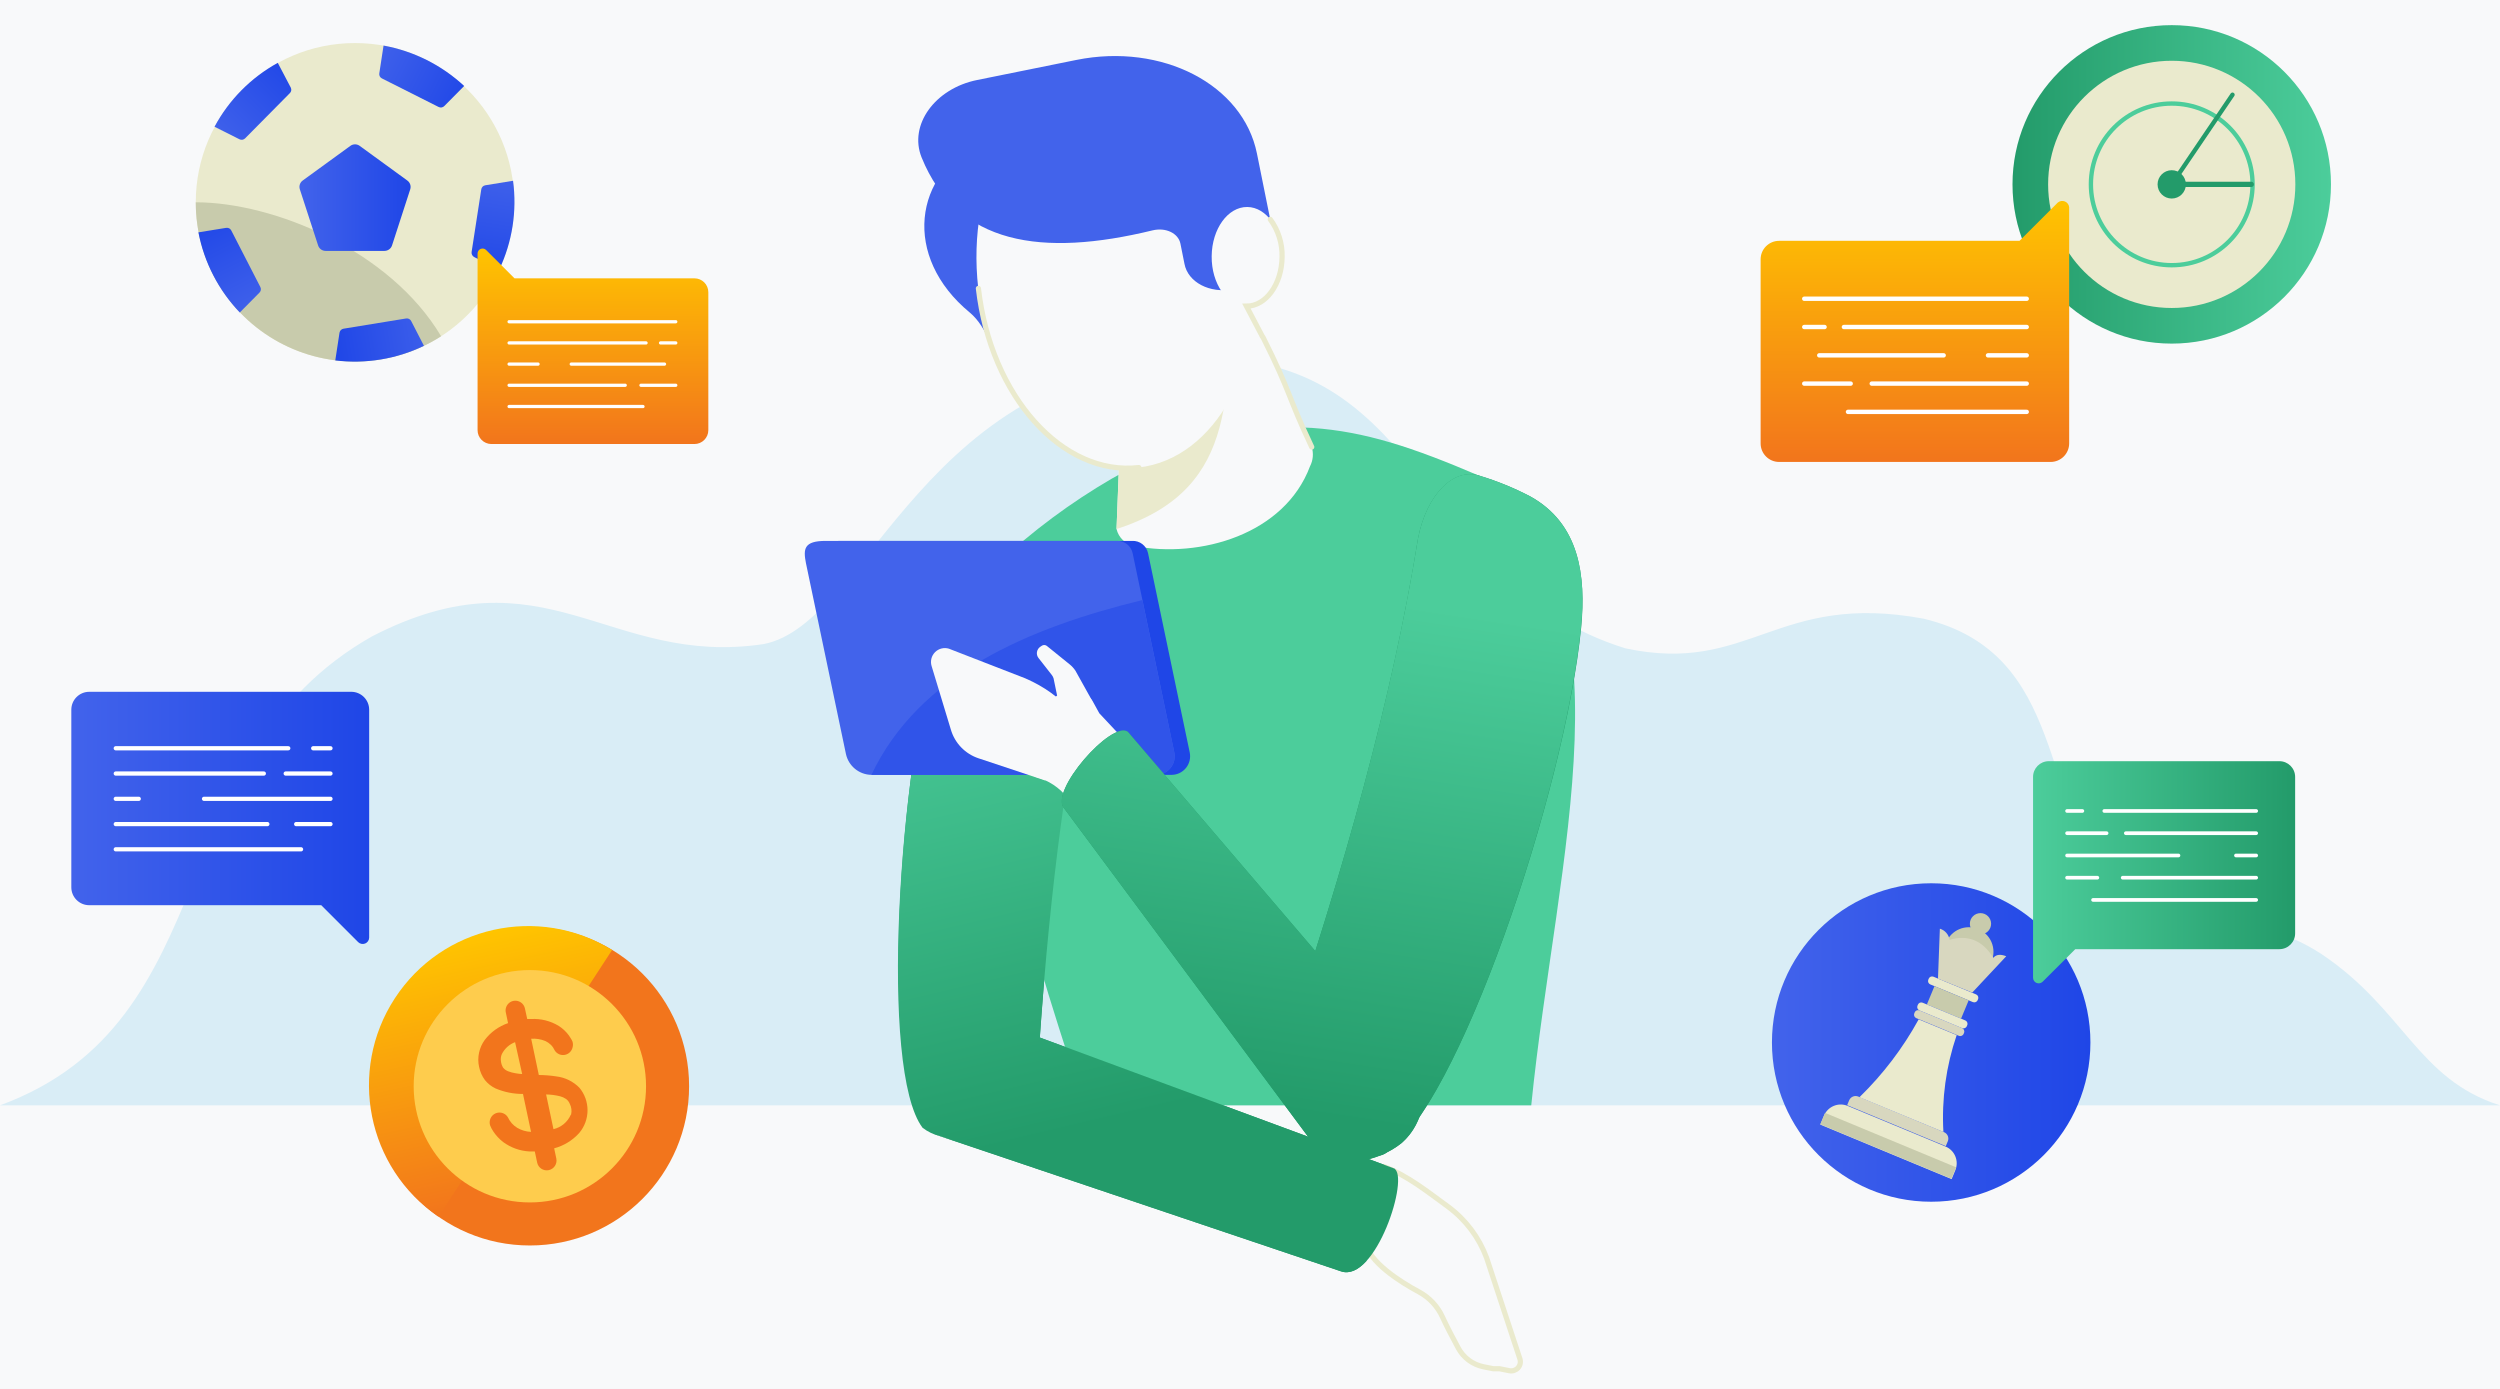
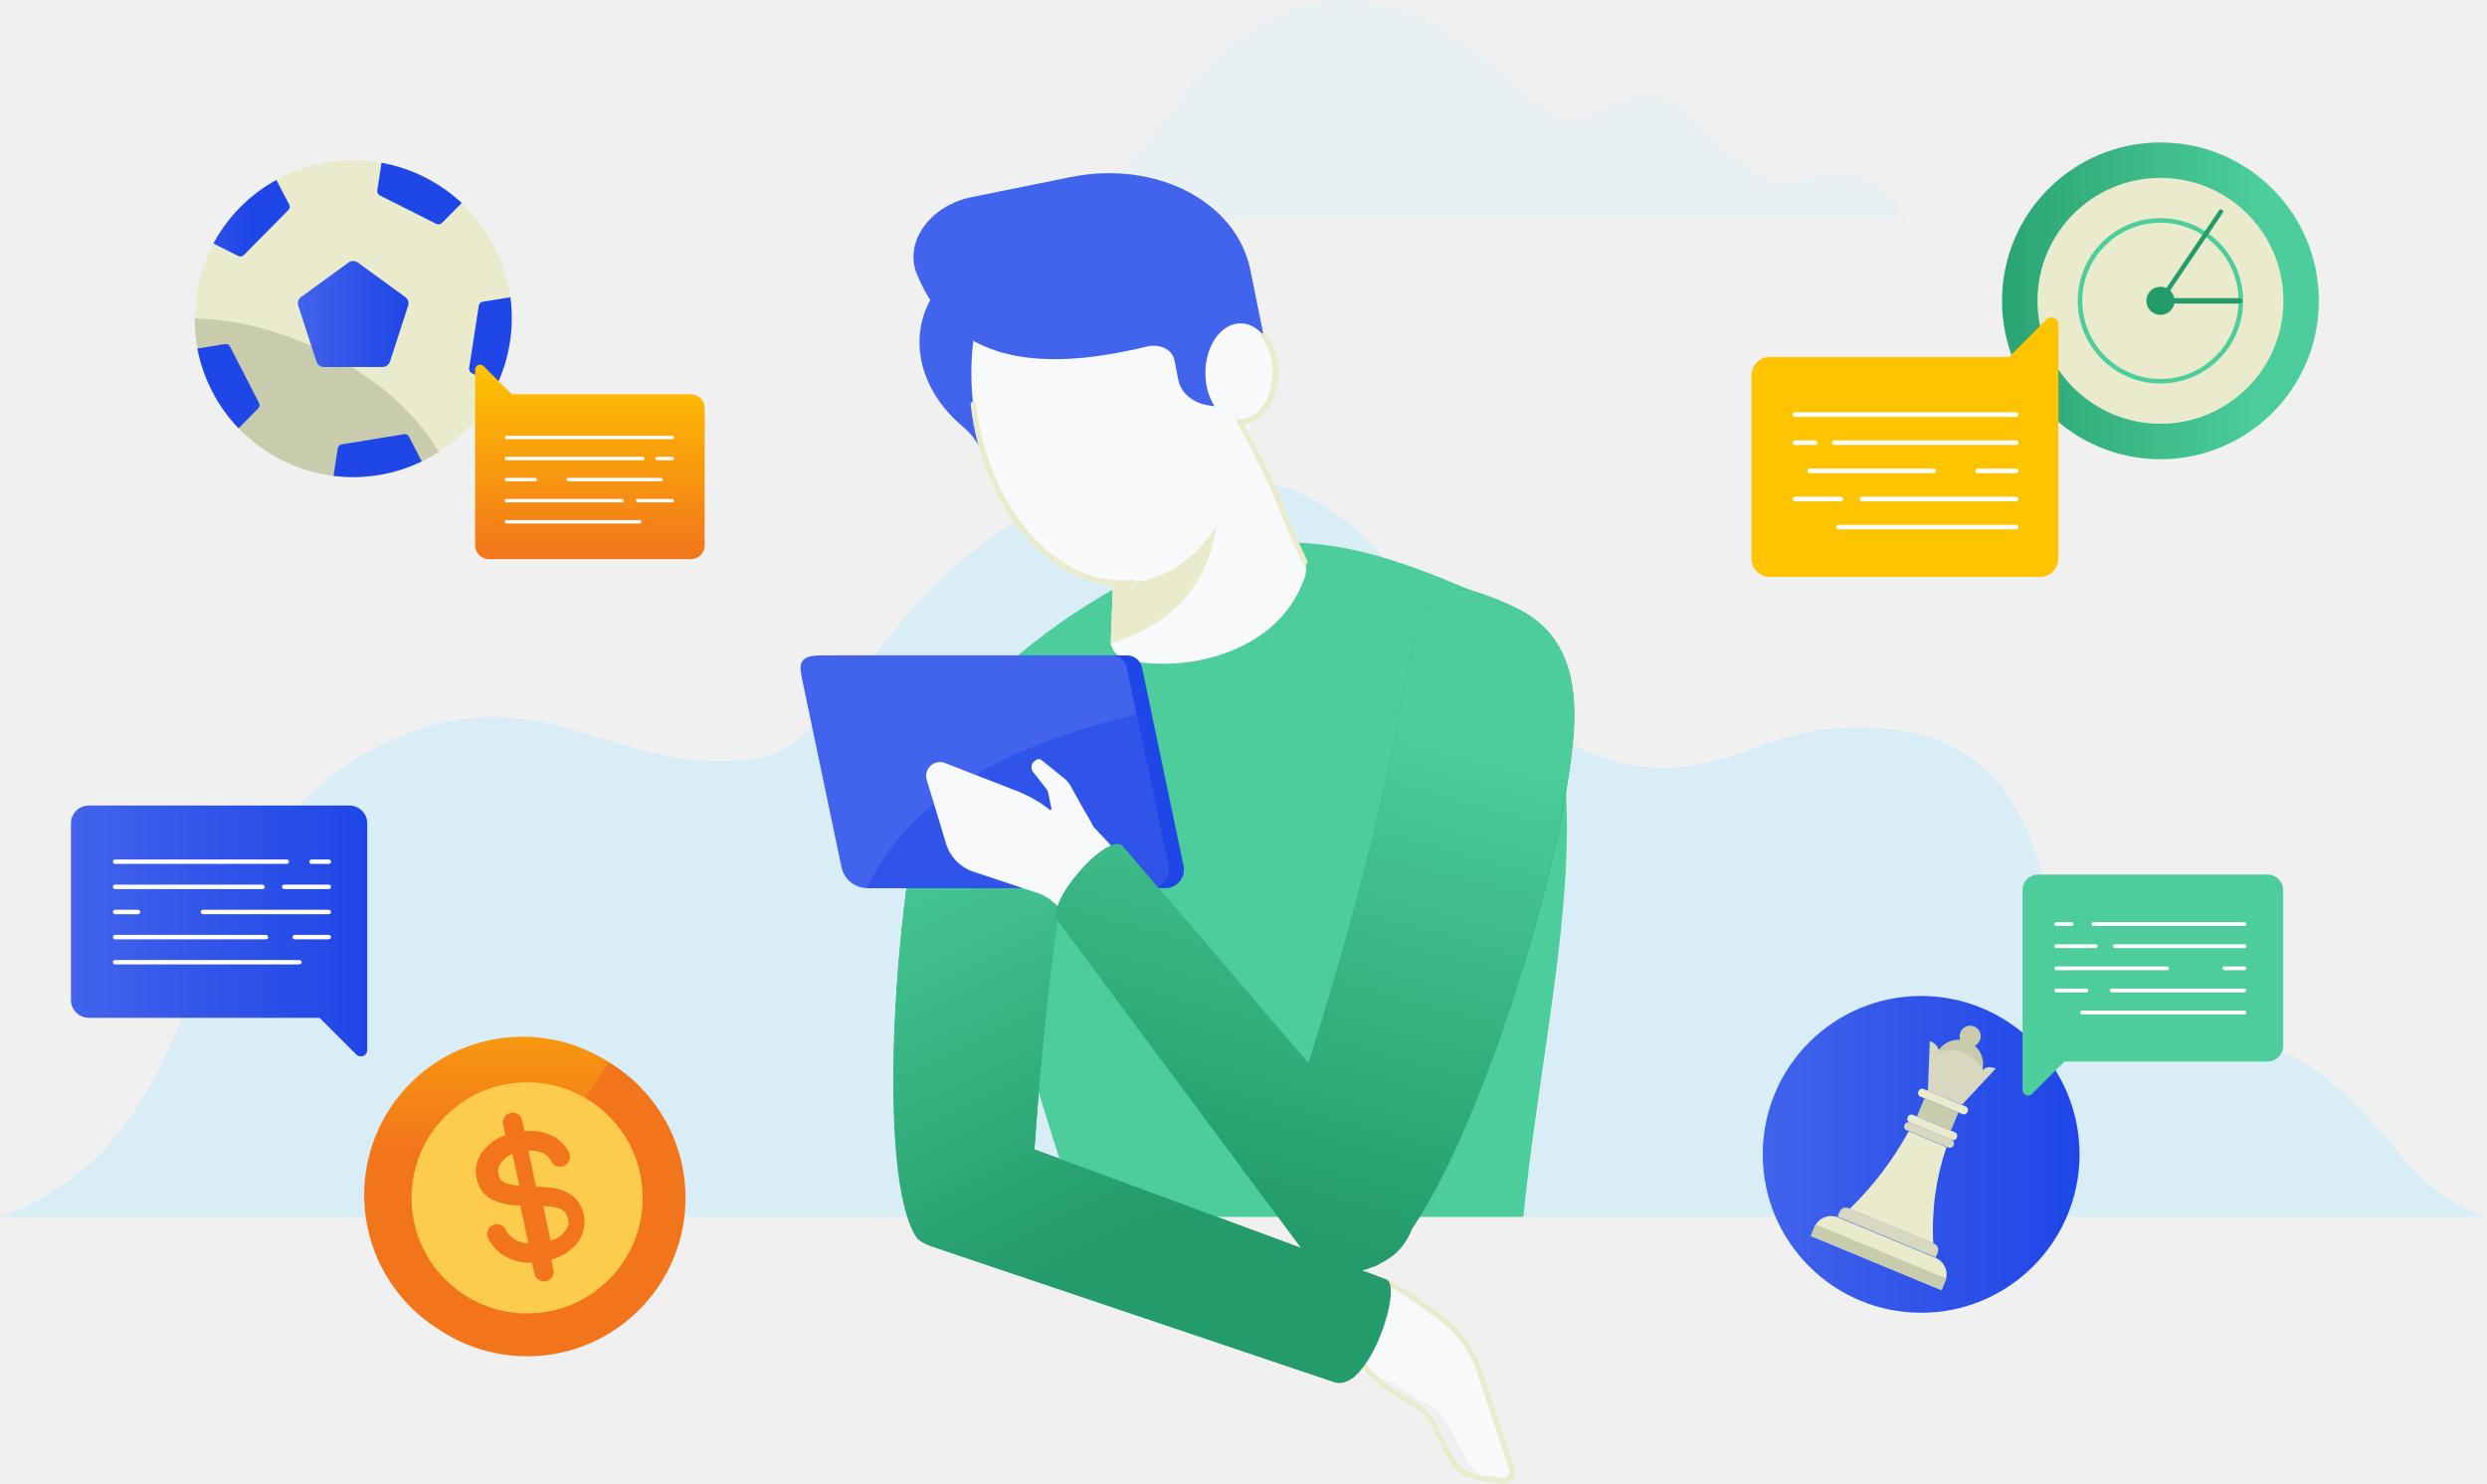
- <svg xmlns="http://www.w3.org/2000/svg" xmlns:xlink="http://www.w3.org/1999/xlink" viewBox="0 0 360 200">
+ <svg xmlns="http://www.w3.org/2000/svg" xmlns:xlink="http://www.w3.org/1999/xlink" viewBox="0 0 345 205.861">
  <defs>
-     <style>.cls-1{fill:#F8F9FA;}.cls-2{fill:#d9edf6;}.cls-3{fill:#4263eb;}.cls-4{fill:#239b6a;}.cls-10,.cls-18,.cls-19,.cls-20,.cls-31,.cls-33,.cls-35,.cls-37,.cls-5,.cls-8{fill:none;stroke-miterlimit:10;}.cls-5,.cls-8{stroke:#eaeacd;stroke-width:0.75px;}.cls-6{fill:#4ccd9b;}.cls-7{fill:url(#linear-gradient);}.cls-10,.cls-18,.cls-19,.cls-20,.cls-31,.cls-33,.cls-35,.cls-37,.cls-8{stroke-linecap:round;}.cls-9{fill:#eaeacd;}.cls-10{stroke:#c8cbac;stroke-width:0.61px;}.cls-11{fill:#1f46e7;}.cls-12{fill:#3054e9;}.cls-13{fill:url(#linear-gradient-2);}.cls-14{fill:url(#linear-gradient-3);}.cls-15{fill:#c8cbac;}.cls-16{fill:#d8d7bf;}.cls-17{fill:url(#linear-gradient-4);}.cls-18{stroke:#4ccd9b;}.cls-18,.cls-19{stroke-width:0.63px;}.cls-19,.cls-20{stroke:#239b6a;}.cls-20{stroke-width:0.76px;}.cls-21{fill:#f2751c;}.cls-22{fill:url(#linear-gradient-5);}.cls-23{fill:#fecc4d;}.cls-24{fill:url(#linear-gradient-6);}.cls-25{fill:url(#linear-gradient-7);}.cls-26{fill:url(#linear-gradient-8);}.cls-27{fill:url(#linear-gradient-9);}.cls-28{fill:url(#linear-gradient-10);}.cls-29{fill:url(#linear-gradient-11);}.cls-30,.cls-32,.cls-34,.cls-36{fill-rule:evenodd;}.cls-30{fill:url(#linear-gradient-12);}.cls-31,.cls-33,.cls-35,.cls-37{stroke:#fff;}.cls-31{stroke-width:0.53px;}.cls-32{fill:url(#linear-gradient-13);}.cls-33{stroke-width:0.61px;}.cls-34{fill:url(#linear-gradient-14);}.cls-35{stroke-width:0.47px;}.cls-36{fill:url(#linear-gradient-15);}.cls-37{stroke-width:0.63px;}</style>
-     <linearGradient id="linear-gradient" x1="165.3" y1="160.13" x2="148.67" y2="90.04" gradientUnits="userSpaceOnUse">
+     <style>.a{fill:#e8f0f3;}.b{fill:#d9edf6;}.c{fill:#4263eb;}.d{fill:#239b6a;}.e{fill:#f8f9fa;}.af,.ah,.aj,.al,.f,.i,.k,.s,.t,.u{fill:none;stroke-miterlimit:10;}.f,.i{stroke:#eaeacd;stroke-width:0.75px;}.g{fill:#4ccd9b;}.h{fill:url(#a);}.af,.ah,.aj,.al,.i,.k,.s,.t,.u{stroke-linecap:round;}.j{fill:#eaeacd;}.k{stroke:#c8cbac;}.ah,.k{stroke-width:0.61px;}.l{fill:#1f46e7;}.m{fill:#3054e9;}.n{fill:url(#b);}.o{fill:url(#c);}.p{fill:#c8cbac;}.q{fill:#d8d7bf;}.r{fill:url(#d);}.s{stroke:#4ccd9b;}.al,.s,.t{stroke-width:0.63px;}.t,.u{stroke:#239b6a;}.u{stroke-width:0.76px;}.v{fill:#f2751c;}.w{fill:url(#e);}.x{fill:#fecc4d;}.y{fill:url(#f);}.z{fill:url(#g);}.aa{fill:url(#h);}.ab{fill:url(#i);}.ac{fill:url(#j);}.ad{fill:url(#k);}.ae,.ag,.ai,.ak{fill-rule:evenodd;}.ae{fill:url(#l);}.af,.ah,.aj,.al{stroke:#fff;}.af{stroke-width:0.53px;}.ag{fill:url(#m);}.ai{fill:url(#n);}.aj{stroke-width:0.47px;}.ak{fill:url(#o);}</style>
+     <linearGradient id="a" x1="0.5" y1="0.776" x2="0.269" y2="0.097" gradientUnits="objectBoundingBox">
      <stop offset="0" stop-color="#239b6a" />
      <stop offset="1" stop-color="#4ccd9b" />
    </linearGradient>
-     <linearGradient id="linear-gradient-2" x1="181.63" y1="159.53" x2="193.03" y2="85.41" xlink:href="#linear-gradient" />
-     <linearGradient id="linear-gradient-3" x1="255.16" y1="150.12" x2="301.03" y2="150.12" gradientUnits="userSpaceOnUse">
+     <linearGradient id="b" x1="0.383" y1="0.922" x2="0.535" y2="0.173" xlink:href="#a" />
+     <linearGradient id="c" y1="0.5" x2="1" y2="0.5" gradientUnits="objectBoundingBox">
      <stop offset="0" stop-color="#4263eb" />
      <stop offset="1" stop-color="#1f46e7" />
    </linearGradient>
-     <linearGradient id="linear-gradient-4" x1="281.67" y1="13.59" x2="327.53" y2="13.59" gradientTransform="translate(8.13 12.96)" xlink:href="#linear-gradient" />
-     <linearGradient id="linear-gradient-5" x1="64.57" y1="149.96" x2="64.57" y2="111.37" gradientTransform="translate(-18.27 39.18) rotate(-11.97)" gradientUnits="userSpaceOnUse">
+     <linearGradient id="d" x1="-0.177" y1="0.217" x2="0.823" y2="0.217" xlink:href="#a" />
+     <linearGradient id="e" x1="0.335" y1="0.401" x2="0.335" y2="-0.515" gradientUnits="objectBoundingBox">
      <stop offset="0" stop-color="#f2751c" />
      <stop offset="1" stop-color="#ffc400" />
    </linearGradient>
-     <linearGradient id="linear-gradient-6" x1="43.11" y1="28.43" x2="59.13" y2="28.43" xlink:href="#linear-gradient-3" />
-     <linearGradient id="linear-gradient-7" x1="-20.71" y1="-104.83" x2="-4.3" y2="-104.83" gradientTransform="translate(24.29 110.25) rotate(26.72)" xlink:href="#linear-gradient-3" />
-     <linearGradient id="linear-gradient-8" x1="19.96" y1="226.22" x2="36.37" y2="226.22" gradientTransform="translate(-143.89 -124.32) rotate(-45.28)" xlink:href="#linear-gradient-3" />
-     <linearGradient id="linear-gradient-9" x1="-282.32" y1="367.21" x2="-265.91" y2="367.21" gradientTransform="translate(-418.95 -36.85) rotate(-117.28)" xlink:href="#linear-gradient-3" />
-     <linearGradient id="linear-gradient-10" x1="-509.82" y1="123.29" x2="-493.41" y2="123.29" gradientTransform="matrix(-0.99, 0.16, -0.16, -0.99, -420.76, 251.78)" xlink:href="#linear-gradient-3" />
-     <linearGradient id="linear-gradient-11" x1="-348.13" y1="-168.45" x2="-331.72" y2="-168.45" gradientTransform="translate(-146.82 342.69) rotate(98.72)" xlink:href="#linear-gradient-3" />
-     <linearGradient id="linear-gradient-12" x1="-275.43" y1="125.61" x2="-237.67" y2="125.61" gradientTransform="matrix(-1, 0, 0, 1, 55.09, 0)" xlink:href="#linear-gradient" />
-     <linearGradient id="linear-gradient-13" x1="10.27" y1="117.78" x2="53.16" y2="117.78" xlink:href="#linear-gradient-3" />
-     <linearGradient id="linear-gradient-14" x1="85.37" y1="63.94" x2="85.37" y2="35.74" gradientTransform="matrix(1, 0, 0, 1, 0, 0)" xlink:href="#linear-gradient-5" />
-     <linearGradient id="linear-gradient-15" x1="402.05" y1="454.3" x2="402.05" y2="416.67" gradientTransform="matrix(-1, 0, 0, 1, 677.79, -387.78)" xlink:href="#linear-gradient-5" />
+     <linearGradient id="f" x1="-0.001" y1="0.498" x2="1" y2="0.498" xlink:href="#c" />
+     <linearGradient id="g" x1="-6.158" y1="-12.484" x2="-4.817" y2="-12.484" xlink:href="#c" />
+     <linearGradient id="h" x1="-0.989" y1="19.597" x2="0.496" y2="19.597" xlink:href="#c" />
+     <linearGradient id="i" x1="-34.546" y1="27.412" x2="-32.722" y2="27.412" xlink:href="#c" />
+     <linearGradient id="j" x1="-43.704" y1="12.448" x2="-42.419" y2="12.448" xlink:href="#c" />
+     <linearGradient id="k" x1="-67.327" y1="-15.194" x2="-64.671" y2="-15.194" xlink:href="#c" />
+     <linearGradient id="l" x1="-15.055" y1="0.5" x2="-14.055" y2="0.5" xlink:href="#a" />
+     <linearGradient id="m" x1="0" y1="0.5" x2="1" y2="0.5" xlink:href="#c" />
+     <linearGradient id="n" x1="0.5" y1="1" x2="0.5" y2="-0.002" xlink:href="#e" />
+     <linearGradient id="o" x1="3.343" y1="11.317" x2="3.343" y2="10.316" xlink:href="#e" />
  </defs>
-   <g id="bg">
-     <rect class="cls-1" width="360" height="200" />
-   </g>
-   <g id="clouds">
-     <path class="cls-2" d="M0,159.17H360c-11.86-3.76-13.81-13.81-25.67-21.76-11.13-7.36-21.72-2.55-30-10C293.46,116,297.94,94.11,277,89.09c-21.24-3.94-25,8.11-42.94,4.27-29.51-9.14-28.3-41.77-60.35-41.77-41,0-48.42,38.23-63.77,41.16-22.32,3.35-31.39-14-56.37-1.11C22.88,109,33.07,147,0,159.17Z" />
-   </g>
-   <g id="hero">
-     <path class="cls-3" d="M175.9,28c-6.65-14.12-24.44-12.47-34.45-7.75S129.94,37,139.64,45c2.61,2.18,3.22,5.85,5.22,8.25l31.86-23.44C176.46,29.23,176.19,28.6,175.9,28Z" />
-     <path class="cls-4" d="M148.38,80c-6.12-.13-11.42,5.7-13.25,11.78-5.78,19.21-8.37,62.11-2.15,70.34,1.79,2.38,8.56.81,11.38-.26h0a8.51,8.51,0,0,0,5-6.6c1.41-23.47,4-45.32,8.44-64.46C159,82.68,152.39,80.22,148.38,80Z" />
-     <path class="cls-4" d="M193.09,183.07,135.3,163.59c-3.58-1.12-5-7.22-3.47-11.77h0c1.55-4.06,6-6.61,9.59-5.48l59.31,21.91C203.08,169.33,198.08,184.8,193.09,183.07Z" />
-     <path class="cls-1" d="M207.29,179.27h0c-1.08,3.45-5.75,3.8-5.75,3.8-2.39-.33-5.76-2.08-7.6-2.61L135.3,163.59c-3.58-1.12-5-7.22-3.47-11.77h0c1.55-4.06,6-6.61,9.59-5.48l57.74,24.33S208.37,175.81,207.29,179.27Z" />
-     <path class="cls-1" d="M198.83,179.1c.67,2.91,5,5.69,7.8,7.19a7.66,7.66,0,0,1,3.38,3.62c.52,1.13,1.48,3,2.26,4.44a5.33,5.33,0,0,0,3.67,2.72l1.4.28a1.32,1.32,0,0,0,1.54-1.66l-4.81-14.59a16.09,16.09,0,0,0-5.54-7.36c-3-2.17-5.74-4.44-9.37-5.83A51.94,51.94,0,0,0,198.83,179.1Z" />
-     <path class="cls-5" d="M196.54,178.85c.66,2.91,5,5.69,7.8,7.19a7.76,7.76,0,0,1,3.38,3.62c.51,1.13,1.48,3,2.26,4.44a5.33,5.33,0,0,0,3.66,2.72l1.41.28.89,0,1.4.28a1.32,1.32,0,0,0,1.54-1.66l-4.81-14.59a16.09,16.09,0,0,0-5.54-7.36c-3-2.17-5.74-4.44-9.37-5.83" />
-     <path class="cls-6" d="M143.65,81.15a91.62,91.62,0,0,1,16.42-12.21c9-5.14,18.71-8,28.88-7.32,7.56.52,14.41,2.75,24.1,6.91C236,85.25,224.14,123,220.5,159.17H156.1C145.53,126.84,142.69,117.35,143.65,81.15Z" />
-     <path class="cls-7" d="M200.73,168.25l-51-18.85c1.48-21.23,3.95-41,8.05-58.56,1.21-8.16-5.38-10.62-9.39-10.8-6.12-.13-11.42,5.7-13.25,11.78-5.78,19.21-8.51,62.35-2.29,70.58a6.71,6.71,0,0,0,2.46,1.19l57.79,19.48C198.08,184.8,203.08,169.33,200.73,168.25Z" />
-     <path class="cls-1" d="M161.27,63.57l-.49,12.61a3.24,3.24,0,0,0,2.56,2.44c9.53,1.85,21.65-1.7,25.3-11.47a3.67,3.67,0,0,0,.25-2.78c-3.56-7.55-6.93-16.07-11-24.19a.76.76,0,0,1,0-.92Z" />
-     <path class="cls-8" d="M188.89,64.37c-3.56-7.55-2.93-7.65-7-15.77" />
-     <path class="cls-9" d="M177.69,39.78c-3.46,11.46-7.34,17.91-16.42,23.79l-.49,12.61C179.2,70.26,176.25,55.35,177.69,39.78Z" />
-     <path class="cls-10" d="M173.25,51a39.24,39.24,0,0,1-11.68,12.37" />
-     <path class="cls-11" d="M127.75,111.58H168.7a2.68,2.68,0,0,0,2.62-3.23l-6-28.69a2.23,2.23,0,0,0-2.3-1.77h-41.9c-3.14,0-3.25,1.14-2.83,3.22L124,108.55A3.8,3.8,0,0,0,127.75,111.58Z" />
-     <path class="cls-3" d="M125.48,111.58h41a2.68,2.68,0,0,0,2.62-3.23l-6-28.69a2.24,2.24,0,0,0-2.3-1.77h-41.9c-3.14,0-3.25,1.14-2.84,3.22l5.75,27.44A3.81,3.81,0,0,0,125.48,111.58Z" />
-     <path class="cls-12" d="M125.48,111.58h41a2.68,2.68,0,0,0,2.62-3.23l-4.6-21.94C148.06,90.42,132.35,97.11,125.48,111.58Z" />
-     <ellipse class="cls-1" cx="160.78" cy="39.26" rx="20.04" ry="28.25" transform="translate(-3.42 18.5) rotate(-6.52)" />
-     <path class="cls-8" d="M164,67.33c-11,1.26-21.34-10.29-23.11-25.8" />
-     <path class="cls-3" d="M140.71,11.52,155,8.63c12.35-2.49,24,3.55,26,13.48l2.5,12.4c.64,3.15-2,6.34-5.94,7.13h0c-3.35.67-6.51-1-7-3.66l-.58-2.9c-.31-1.5-2.11-2.36-4-1.91-15.9,3.87-28.14,2.14-33.27-10.5C130.83,18,134.64,12.74,140.71,11.52Z" />
-     <ellipse class="cls-1" cx="179.56" cy="36.95" rx="7.14" ry="5.06" transform="translate(140.9 216.15) rotate(-89.46)" />
-     <path class="cls-8" d="M181.77,48.43l-2.28-4.34c2.79,0,5.09-3.15,5.13-7.09a8.75,8.75,0,0,0-1.7-5.41" />
-     <path class="cls-4" d="M220.39,71.5c7.06,3.93,8,11.4,7.31,18.81-2.26,23.37-17.84,69.61-28.23,75.77-3,1.78-9.68-3.24-12.26-5.65h0a10,10,0,0,1-2.46-9.35c8.88-26.05,15.8-50.86,19.45-73.58,1.25-6.35,5.17-10.18,8.85-9A42.17,42.17,0,0,1,220.39,71.5Z" />
-     <path class="cls-1" d="M157.25,100.87l-2.4-4.31a4.17,4.17,0,0,0-.83-.9L150.73,93a.62.62,0,0,0-.73,0l-.19.13a1.12,1.12,0,0,0-.26,1.63l1.88,2.4a1.58,1.58,0,0,1,.28.51l.92,4.46Z" />
-     <path class="cls-1" d="M169.46,114.63,158.3,102.71l-1-1.82c-2.37-3-4.24-1.44-7.17.85h0a7.45,7.45,0,0,0-1.1,10.11h0A8.48,8.48,0,0,1,153.8,115l9.53,12.83Z" />
-     <path class="cls-1" d="M156.9,108.35c-.94-4.46-3.61-8.2-9.26-10.67l-11-4.27a2,2,0,0,0-2.49,2.5l2.77,9.14a6.19,6.19,0,0,0,4,4.15l9.56,3.18Z" />
-     <path class="cls-4" d="M153.26,116.43l36.4,49c2.31,3,8.51,2.16,12.23-.88h0c3.27-2.88,4.08-8,1.77-10.91l-41.24-48.23C160.12,103.65,151,114,153.26,116.43Z" />
-     <path class="cls-13" d="M220.39,71.5a42.17,42.17,0,0,0-7.34-3c-3.68-1.21-7.6,2.62-8.85,9-3,18.57-8.15,38.54-14.79,59.45l-27-31.57c-2.3-1.73-11.45,8.64-9.16,11.05l36.4,49c1.72,2.21,5.62,2.32,9,1a2.61,2.61,0,0,0,.78-.29c.09-.05.18-.13.27-.19a11.38,11.38,0,0,0,2.15-1.37,9.24,9.24,0,0,0,2.49-3.64c9.81-14.21,21.39-50.67,23.32-70.57C228.42,82.9,227.45,75.43,220.39,71.5Z" />
-   </g>
-   <g id="icons">
-     <circle class="cls-14" cx="278.09" cy="150.12" r="22.93" />
-     <path class="cls-9" d="M264.73,162H280a2.61,2.61,0,0,1,2.61,2.61V166a0,0,0,0,1,0,0H262.13a0,0,0,0,1,0,0v-1.4A2.61,2.61,0,0,1,264.73,162Z" transform="translate(83.69 -91.89) rotate(22.55)" />
-     <rect class="cls-15" x="261.7" y="164.09" width="20.44" height="1.79" transform="translate(84.04 -91.65) rotate(22.55)" />
-     <path class="cls-16" d="M266.78,160.39h13.35a1,1,0,0,1,1,1v.76a0,0,0,0,1,0,0H265.75a0,0,0,0,1,0,0v-.76A1,1,0,0,1,266.78,160.39Z" transform="translate(82.74 -92.52) rotate(22.55)" />
-     <path class="cls-9" d="M279.85,163l-12.09-5a47.57,47.57,0,0,0,8.53-11.21l5.47,2.27A36.7,36.7,0,0,0,279.85,163Z" />
-     <rect class="cls-16" x="275.41" y="146.72" width="7.69" height="1.2" rx="0.52" ry="0.52" transform="translate(77.83 -95.82) rotate(22.55)" />
-     <rect class="cls-9" x="277.43" y="141.86" width="7.69" height="1.2" rx="0.52" ry="0.52" transform="translate(76.12 -96.96) rotate(22.55)" />
-     <rect class="cls-15" x="277.83" y="142.91" width="5.33" height="2.85" transform="translate(76.78 -96.52) rotate(22.55)" />
-     <circle class="cls-15" cx="285.19" cy="133.02" r="1.53" />
-     <circle class="cls-15" cx="283.52" cy="137.06" r="3.54" />
-     <path class="cls-16" d="M284,142.93l-4.93-2,.27-7.2a2,2,0,0,1,1.4,1.6c2.72-.79,4.79.16,6.3,2.59.44-.52,1.09-.52,1.86-.22Z" />
-     <rect class="cls-9" x="275.87" y="145.61" width="7.69" height="1.2" rx="0.52" ry="0.52" transform="translate(77.44 -96.08) rotate(22.55)" />
-     <circle class="cls-17" cx="312.73" cy="26.55" r="22.93" />
-     <circle class="cls-9" cx="312.73" cy="26.55" r="17.8" />
-     <circle class="cls-18" cx="312.73" cy="26.55" r="11.64" />
-     <circle class="cls-4" cx="312.73" cy="26.55" r="2.04" />
-     <line class="cls-19" x1="321.48" y1="13.64" x2="312.73" y2="26.55" />
-     <line class="cls-20" x1="324.18" y1="26.55" x2="313.41" y2="26.55" />
-     <g id="_Группа_" data-name="&lt;Группа&gt;">
-       <circle id="_Контур_" data-name="&lt;Контур&gt;" class="cls-21" cx="76.3" cy="156.42" r="22.93" />
-       <path id="_Контур_2" data-name="&lt;Контур&gt;" class="cls-22" d="M88.14,136.8a22.92,22.92,0,0,0-25,38.41Z" />
-       <g id="_Группа_2" data-name="&lt;Группа&gt;">
-         <circle id="_Контур_3" data-name="&lt;Контур&gt;" class="cls-23" cx="76.3" cy="156.42" r="16.73" />
+   <g transform="translate(0 15.307)">
+     <path class="a" d="M46.006,68.472c18.582-3.257,29.118,16.666,35.631,16.091,4.023-.575,5.747-3.065,9.578-3.257,7.279,0,10.344,9.578,18.773,12.069,3.831.575,7.279-2.3,10.728-.958,3.065.958,4.981,2.873,6.9,6.13H9.8C25.125,91.651,26.658,72.878,46.006,68.472Z" transform="translate(136.794 -83.419)" />
+     <g transform="translate(0 50.429)">
+       <path class="b" d="M0,154.688H345c-11.366-3.6-13.235-13.235-24.6-20.853-10.666-7.053-20.815-2.444-28.75-9.583-10.417-10.935-6.124-31.913-26.191-36.723C245.1,83.752,241.5,95.3,224.308,91.62c-28.28-8.759-27.121-40.03-57.835-40.03-39.292,0-46.4,36.637-61.113,39.445-21.39,3.21-30.082-13.417-54.021-1.064C21.927,106.608,31.692,143.025,0,154.688Z" transform="translate(0 -51.59)" />
+     </g>
+     <g transform="translate(111.06 8.721)">
+       <path class="c" d="M174.117,27.536C167.744,14,150.7,15.586,141.1,20.109s-11.03,16.052-1.735,23.719c2.5,2.089,3.086,5.606,5,7.906L174.9,29.271C174.653,28.715,174.395,28.111,174.117,27.536Z" transform="translate(-116.606 -8.436)" />
+       <path class="d" d="M147.589,80c-5.865-.125-10.944,5.463-12.7,11.289-5.539,18.41-8.021,59.522-2.06,67.409,1.715,2.281,8.2.776,10.906-.249h0a8.155,8.155,0,0,0,4.792-6.325c1.351-22.492,3.833-43.432,8.088-61.774C157.766,82.568,151.431,80.211,147.589,80Z" transform="translate(-116.452 -11.067)" />
+       <path class="d" d="M190.512,181.528,135.13,162.86c-3.431-1.073-4.792-6.919-3.325-11.28h0c1.485-3.891,5.75-6.335,9.19-5.252l56.839,21C200.086,168.361,195.294,183.186,190.512,181.528Z" transform="translate(-116.528 -13.82)" />
+       <path class="e" d="M204.12,177.887h0c-1.035,3.306-5.51,3.642-5.51,3.642-2.29-.316-5.52-1.993-7.283-2.5l-56.2-16.167c-3.431-1.073-4.792-6.919-3.325-11.28h0c1.485-3.891,5.75-6.335,9.19-5.252l55.334,23.316S205.155,174.571,204.12,177.887Z" transform="translate(-116.528 -13.82)" />
+       <path class="e" d="M198.823,178.634c.642,2.789,4.792,5.453,7.475,6.89a7.341,7.341,0,0,1,3.239,3.469c.5,1.083,1.418,2.875,2.166,4.255a5.108,5.108,0,0,0,3.517,2.607l1.342.268a1.265,1.265,0,0,0,1.476-1.591l-4.61-13.982a15.42,15.42,0,0,0-5.309-7.053c-2.875-2.08-5.5-4.255-8.98-5.587a49.775,49.775,0,0,0-.316,10.724Z" transform="translate(-119.338 -14.73)" />
+       <path class="f" d="M196.54,178.4c.632,2.789,4.792,5.453,7.475,6.89a7.436,7.436,0,0,1,3.239,3.469c.489,1.083,1.418,2.875,2.166,4.255a5.108,5.108,0,0,0,3.508,2.607l1.351.268h.853l1.342.268a1.265,1.265,0,0,0,1.476-1.591l-4.61-13.982a15.42,15.42,0,0,0-5.309-7.053c-2.875-2.08-5.5-4.255-8.98-5.587" transform="translate(-119.25 -14.731)" />
+       <path class="g" d="M143.643,80.332a87.8,87.8,0,0,1,15.736-11.7c8.625-4.926,17.93-7.667,27.677-7.015,7.245.5,13.81,2.635,23.1,6.622,21.994,16.023,10.628,52.2,7.14,86.863H155.574C145.444,124.118,142.723,115.024,143.643,80.332Z" transform="translate(-117.039 -10.297)" />
+       <path class="h" d="M197.754,164.574,148.879,146.51c1.418-20.345,3.785-39.292,7.715-56.12,1.16-7.82-5.156-10.177-9-10.35-5.865-.125-10.944,5.463-12.7,11.289-5.539,18.41-8.155,59.752-2.195,67.639a6.431,6.431,0,0,0,2.358,1.14l55.382,18.668C195.214,180.435,200.006,165.609,197.754,164.574Z" transform="translate(-116.448 -11.068)" />
+       <path class="e" d="M161.25,62.557l-.47,12.085a3.1,3.1,0,0,0,2.453,2.338c9.133,1.773,20.748-1.629,24.246-10.992a3.517,3.517,0,0,0,.24-2.664c-3.412-7.235-6.641-15.4-10.542-23.182a.728.728,0,0,1,0-.882Z" transform="translate(-117.76 -9.369)" />
+       <path class="i" d="M188.6,63.713c-3.412-7.235-2.808-7.331-6.708-15.113" transform="translate(-118.639 -9.758)" />
+       <path class="j" d="M176.985,39.78c-3.316,10.983-7.034,17.164-15.736,22.8l-.47,12.085C178.433,68.99,175.605,54.7,176.985,39.78Z" transform="translate(-117.76 -9.391)" />
+       <path class="k" d="M172.763,51A37.6,37.6,0,0,1,161.57,62.855" transform="translate(-117.793 -9.858)" />
+       <path class="l" d="M127.348,110.176h39.244a2.568,2.568,0,0,0,2.511-3.1l-5.75-27.495a2.137,2.137,0,0,0-2.2-1.7H120.995c-3.009,0-3.115,1.092-2.712,3.086l5.472,26.3a3.642,3.642,0,0,0,3.594,2.9Z" transform="translate(-115.982 -10.979)" />
+       <path class="c" d="M125.08,110.176h39.292a2.568,2.568,0,0,0,2.511-3.1l-5.75-27.495a2.147,2.147,0,0,0-2.2-1.7H118.775c-3.009,0-3.115,1.093-2.722,3.086l5.51,26.3a3.651,3.651,0,0,0,3.517,2.9Z" transform="translate(-115.889 -10.979)" />
+       <path class="m" d="M125.48,110.531h39.292a2.568,2.568,0,0,0,2.511-3.1L162.874,86.41C147.119,90.253,132.064,96.664,125.48,110.531Z" transform="translate(-116.289 -11.334)" />
+       <ellipse class="e" cx="19.205" cy="27.073" rx="19.205" ry="27.073" transform="translate(20.863 5.164) rotate(-6.52)" />
+       <path class="i" d="M163.037,66.255C152.5,67.463,142.586,56.394,140.89,41.53" transform="translate(-116.931 -9.464)" />
+       <path class="c" d="M140.357,11.376l13.695-2.77c11.835-2.386,23,3.4,24.917,12.918l2.4,11.883c.613,3.019-1.917,6.076-5.692,6.833h0c-3.21.642-6.239-.958-6.708-3.507l-.556-2.779c-.3-1.437-2.022-2.262-3.833-1.83-15.237,3.709-26.968,2.051-31.884-10.063C130.888,17.586,134.539,12.545,140.357,11.376Z" transform="translate(-116.57 -8.069)" />
+       <ellipse class="e" cx="6.843" cy="4.849" rx="6.843" ry="4.849" transform="translate(56.085 34.469) rotate(-89.46)" />
+       <path class="i" d="M181.675,47.728l-2.185-4.159c2.674,0,4.878-3.019,4.916-6.795a8.385,8.385,0,0,0-1.629-5.185" transform="translate(-118.539 -9.05)" />
+       <path class="d" d="M218.892,71.366c6.766,3.766,7.667,10.925,7.005,18.026-2.166,22.4-17.1,66.71-27.054,72.613-2.875,1.706-9.277-3.1-11.749-5.415h0a9.583,9.583,0,0,1-2.358-8.96c8.51-24.965,15.142-48.741,18.64-70.514,1.2-6.085,4.955-9.756,8.481-8.625a40.413,40.413,0,0,1,7.034,2.875Z" transform="translate(-118.746 -10.579)" />
+       <path class="e" d="M156.919,100.537l-2.3-4.13a4,4,0,0,0-.8-.862L150.671,93a.594.594,0,0,0-.7,0l-.182.125a1.073,1.073,0,0,0-.249,1.562l1.8,2.3a1.514,1.514,0,0,1,.268.489l.882,4.274Z" transform="translate(-117.282 -11.603)" />
+       <path class="e" d="M168.547,113.988l-10.695-11.423-.958-1.744c-2.271-2.875-4.063-1.38-6.871.815h0a7.14,7.14,0,0,0-1.054,9.689h0a8.127,8.127,0,0,1,4.571,3.019l9.133,12.3Z" transform="translate(-117.208 -11.868)" />
+       <path class="e" d="M155.948,107.724c-.9-4.274-3.46-7.858-8.874-10.225l-10.542-4.092a1.917,1.917,0,0,0-2.386,2.4l2.655,8.759a5.932,5.932,0,0,0,3.833,3.977l9.162,3.048Z" transform="translate(-116.646 -11.622)" />
+       <path class="d" d="M153.245,115.963l34.883,46.958c2.214,2.875,8.155,2.07,11.72-.843h0c3.134-2.76,3.91-7.667,1.7-10.455L162.023,105.4C159.819,103.715,151.079,113.634,153.245,115.963Z" transform="translate(-117.431 -12.117)" />
+       <path class="n" d="M217.577,71.366a40.411,40.411,0,0,0-7.034-2.875c-3.527-1.16-7.283,2.511-8.481,8.625-2.875,17.8-7.81,36.934-14.174,56.973l-25.875-30.255c-2.2-1.658-10.973,8.28-8.778,10.59l34.883,46.958c1.648,2.118,5.386,2.223,8.625.958a2.5,2.5,0,0,0,.747-.278c.086-.048.172-.125.259-.182a10.907,10.907,0,0,0,2.06-1.313,8.855,8.855,0,0,0,2.386-3.488c9.4-13.618,20.5-48.559,22.348-67.63C225.273,82.291,224.343,75.132,217.577,71.366Z" transform="translate(-117.431 -10.578)" />
+     </g>
+     <g transform="translate(27.015 4.457)">
+       <circle class="o" cx="21.975" cy="21.975" r="21.975" transform="translate(217.513 118.421)" />
+       <path class="j" d="M2.492,0H17.125a2.5,2.5,0,0,1,2.5,2.5V3.833H0V2.492A2.5,2.5,0,0,1,2.492,0Z" transform="matrix(0.924, 0.383, -0.383, 0.924, 225.654, 148.186)" />
+       <rect class="p" width="19.588" height="1.715" transform="matrix(0.924, 0.383, -0.383, 0.924, 224.841, 150.108)" />
+       <path class="q" d="M.987,0H13.781a.958.958,0,0,1,.958.958v.728H0V.959A.958.958,0,0,1,.987,0Z" transform="matrix(0.924, 0.383, -0.383, 0.924, 228.539, 147.488)" />
+       <path class="j" d="M279.346,162.325l-11.586-4.792a45.587,45.587,0,0,0,8.175-10.743l5.242,2.175A35.172,35.172,0,0,0,279.346,162.325Z" transform="translate(-38.172 -9.585)" />
+       <rect class="q" width="7.37" height="1.15" rx="0.52" transform="matrix(0.924, 0.383, -0.383, 0.924, 237.407, 135.777)" />
+       <rect class="j" width="7.37" height="1.15" rx="0.52" transform="matrix(0.924, 0.383, -0.383, 0.924, 239.342, 131.125)" />
+       <rect class="p" width="5.108" height="2.731" transform="matrix(0.924, 0.383, -0.383, 0.924, 239.943, 132.623)" />
+       <circle class="p" cx="1.466" cy="1.466" r="1.466" transform="translate(244.825 122.542)" />
+       <circle class="p" cx="3.392" cy="3.392" r="3.392" transform="translate(241.299 124.488)" />
+       <path class="q" d="M283.795,142.547l-4.725-1.917.259-6.9a1.917,1.917,0,0,1,1.342,1.533c2.607-.757,4.59.153,6.037,2.482.422-.5,1.045-.5,1.783-.211Z" transform="translate(-38.643 -9.041)" />
+       <rect class="j" width="7.37" height="1.15" rx="0.52" transform="matrix(0.924, 0.383, -0.383, 0.924, 237.849, 134.714)" />
+       <circle class="r" cx="21.975" cy="21.975" r="21.975" transform="translate(250.71)" />
+       <circle class="j" cx="17.058" cy="17.058" r="17.058" transform="translate(255.626 4.916)" />
+       <circle class="s" cx="11.155" cy="11.155" r="11.155" transform="translate(261.529 10.82)" />
+       <circle class="d" cx="1.955" cy="1.955" r="1.955" transform="translate(270.729 20.02)" />
+       <line class="t" x1="8.385" y2="12.372" transform="translate(272.684 9.603)" />
+       <line class="u" x1="10.321" transform="translate(273.336 21.975)" />
+       <g transform="translate(23.505 124.069)">
+         <circle class="v" cx="21.975" cy="21.975" r="21.975" transform="translate(0.625 0.39)" />
+         <path class="w" d="M86.664,136.645A21.962,21.962,0,1,0,62.7,173.459Z" transform="translate(-52.717 -133.083)" />
+         <g transform="translate(6.567 6.331)">
+           <circle class="x" cx="16.033" cy="16.033" r="16.033" />
+         </g>
      </g>
+       <path class="v" d="M82.852,156.137c.125.144.249.278,0,0s-.134-.144,0,0a5.357,5.357,0,0,0-3.22-1.591,16.839,16.839,0,0,0-2.405-.192l-1.054-5a4.313,4.313,0,0,1,1.965.316,2.76,2.76,0,0,1,.757.527,2.271,2.271,0,0,1,.307.374c.086.125.144.278.23.412a1.351,1.351,0,0,0,2.453-.431,1.418,1.418,0,0,0,0-.776,2.492,2.492,0,0,0-.23-.45,4.34,4.34,0,0,0-.287-.441,5.224,5.224,0,0,0-1.38-1.294,6.6,6.6,0,0,0-3.833-.958,4.859,4.859,0,0,0-.527,0l-.316-1.457a1.348,1.348,0,1,0-2.635.565l.307,1.457a6.814,6.814,0,0,0-3.23,2.338,4.629,4.629,0,0,0-.767,1.715,4.514,4.514,0,0,0,0,1.993,4.619,4.619,0,0,0,.8,1.811,4.159,4.159,0,0,0,1.476,1.16,9.583,9.583,0,0,0,3.776.757l1.112,5.232a4.053,4.053,0,0,1-1.917-.565,3.441,3.441,0,0,1-.738-.613,3.837,3.837,0,0,1-.3-.393c-.086-.144-.153-.288-.24-.431a1.358,1.358,0,0,0-2.463,1.093,2.819,2.819,0,0,0,.192.422c.086.153.173.307.268.45A6.172,6.172,0,0,0,72.3,163.6a6.708,6.708,0,0,0,3.661,1.3h.709L77,166.439a1.351,1.351,0,0,0,2.645-.556l-.3-1.409a7.14,7.14,0,0,0,3.45-2.108,4.868,4.868,0,0,0,0-6.3Zm-7.925-1.917a6.539,6.539,0,0,1-.958-.115,4.725,4.725,0,0,1-.958-.259,1.62,1.62,0,0,1-.719-.517,2.176,2.176,0,0,1-.3-.91,1.735,1.735,0,0,1,.134-.958,3.393,3.393,0,0,1,1.821-1.639Zm6.708,5.625a3.469,3.469,0,0,1-2.386,1.984l-1.016-4.792a8.861,8.861,0,0,1,1.917.249,2.617,2.617,0,0,1,.834.374,1.553,1.553,0,0,1,.508.652,2.195,2.195,0,0,1,.192,1.5Z" transform="translate(-29.885 -9.473)" />
+       <circle class="j" cx="21.975" cy="21.975" r="21.975" transform="translate(0 2.473)" />
+       <path class="p" d="M62.048,47.616A21.975,21.975,0,0,1,28.19,29.13C38.885,29.13,54.975,35.714,62.048,47.616Z" transform="translate(-28.19 -4.683)" />
+       <path class="y" d="M45.688,34.714l-2.52-7.743a1.083,1.083,0,0,1,.393-1.188l6.593-4.792a1.083,1.083,0,0,1,1.275,0l6.584,4.792A1.083,1.083,0,0,1,58.405,27l-2.511,7.743a1.1,1.1,0,0,1-1.035.747H46.714A1.083,1.083,0,0,1,45.688,34.714Z" transform="translate(-28.812 -4.335)" />
+       <path class="z" d="M63.609,14.888l2.722-2.75A22.224,22.224,0,0,0,55.2,6.56l-.585,3.833a.652.652,0,0,0,.355.7l7.82,3.939a.671.671,0,0,0,.815-.144Z" transform="translate(-29.291 -3.742)" />
+       <path class="aa" d="M41.422,12.481,39.62,9.05a21.908,21.908,0,0,0-8.73,8.817L34.34,19.6a.671.671,0,0,0,.767-.125l6.162-6.229A.652.652,0,0,0,41.422,12.481Z" transform="translate(-28.303 -3.846)" />
+       <path class="ab" d="M32.4,32.81l-3.833.623a22.042,22.042,0,0,0,5.712,11.059L37,41.741a.652.652,0,0,0,.115-.767L33.1,33.164a.661.661,0,0,0-.7-.355Z" transform="translate(-28.206 -4.836)" />
+       <path class="ac" d="M48.865,47.815l-.585,3.833a22.042,22.042,0,0,0,12.238-2.012l-1.763-3.421a.661.661,0,0,0-.7-.355L49.43,47.268a.68.68,0,0,0-.565.546Z" transform="translate(-29.027 -5.38)" />
+       <path class="ad" d="M69.242,27.238,67.91,35.863a.68.68,0,0,0,.364.7l3.44,1.735A21.821,21.821,0,0,0,73.631,26.03l-3.833.623A.661.661,0,0,0,69.242,27.238Z" transform="translate(-29.845 -4.554)" />
    </g>
-     <path id="_Составной_контур_" data-name="&lt;Составной контур&gt;" class="cls-21" d="M83.46,156.66c.13.15.26.29,0,0s-.14-.15,0,0A5.59,5.59,0,0,0,80.1,155a17.57,17.57,0,0,0-2.51-.2l-1.1-5.22a4.5,4.5,0,0,1,2.05.33,2.88,2.88,0,0,1,.79.55,2.37,2.37,0,0,1,.32.39c.09.13.15.29.24.43a1.41,1.41,0,0,0,2.56-.45,1.48,1.48,0,0,0,0-.81,2.6,2.6,0,0,0-.24-.47,4.53,4.53,0,0,0-.3-.46,5.45,5.45,0,0,0-1.44-1.35,6.89,6.89,0,0,0-4-1,5.07,5.07,0,0,0-.55,0l-.33-1.52a1.41,1.41,0,0,0-1.06-1.08,1.4,1.4,0,0,0-1.69,1.67l.32,1.52a7.11,7.11,0,0,0-3.37,2.44,4.83,4.83,0,0,0-.8,1.79,4.71,4.71,0,0,0,0,2.08,4.82,4.82,0,0,0,.84,1.89,4.34,4.34,0,0,0,1.54,1.21,10,10,0,0,0,3.94.79l1.16,5.46a4.23,4.23,0,0,1-2-.59,3.59,3.59,0,0,1-.77-.64,4,4,0,0,1-.31-.41c-.09-.15-.16-.3-.25-.45a1.41,1.41,0,0,0-2.57.33,1.4,1.4,0,0,0,0,.81,2.94,2.94,0,0,0,.2.44c.09.16.18.32.28.47a6.44,6.44,0,0,0,1.4,1.5,7,7,0,0,0,3.82,1.36h.74l.34,1.6a1.41,1.41,0,0,0,2.76-.58l-.31-1.47a7.45,7.45,0,0,0,3.6-2.2,5.08,5.08,0,0,0,0-6.57Zm-8.27-2c-.34,0-.66-.07-1-.12a4.93,4.93,0,0,1-1-.27,1.69,1.69,0,0,1-.75-.54,2.27,2.27,0,0,1-.31-.95,1.81,1.81,0,0,1,.14-1,3.54,3.54,0,0,1,1.9-1.71Zm7,5.87a3.62,3.62,0,0,1-2.49,2.07l-1.06-5a9.25,9.25,0,0,1,2,.26,2.73,2.73,0,0,1,.87.39,1.62,1.62,0,0,1,.53.68A2.29,2.29,0,0,1,82.24,160.49Z" />
-     <circle class="cls-9" cx="51.12" cy="29.13" r="22.93" />
-     <path class="cls-15" d="M63.52,48.42A22.93,22.93,0,0,1,28.19,29.13C39.35,29.13,56.14,36,63.52,48.42Z" />
-     <path class="cls-24" d="M45.8,35.32l-2.63-8.08A1.13,1.13,0,0,1,43.58,26l6.88-5a1.13,1.13,0,0,1,1.33,0l6.87,5a1.13,1.13,0,0,1,.41,1.27l-2.62,8.08a1.15,1.15,0,0,1-1.08.78h-8.5A1.13,1.13,0,0,1,45.8,35.32Z" />
-     <path class="cls-25" d="M64,15.25l2.84-2.87A23.19,23.19,0,0,0,55.23,6.56l-.61,4a.68.68,0,0,0,.37.73l8.16,4.11A.7.7,0,0,0,64,15.25Z" />
-     <path class="cls-26" d="M41.88,12.63,40,9.05a22.86,22.86,0,0,0-9.11,9.2l3.6,1.81a.7.7,0,0,0,.8-.13l6.43-6.5A.68.68,0,0,0,41.88,12.63Z" />
-     <path class="cls-27" d="M32.57,32.81l-4,.65A23,23,0,0,0,34.53,45l2.84-2.87a.68.68,0,0,0,.12-.8L33.3,33.18A.69.69,0,0,0,32.57,32.81Z" />
-     <path class="cls-28" d="M48.89,47.9l-.61,4a23,23,0,0,0,12.77-2.1l-1.84-3.57a.69.69,0,0,0-.73-.37l-9,1.47A.71.71,0,0,0,48.89,47.9Z" />
-     <path class="cls-29" d="M69.3,27.29l-1.39,9a.71.71,0,0,0,.38.73l3.59,1.81a22.77,22.77,0,0,0,2-12.8l-4,.65A.69.69,0,0,0,69.3,27.29Z" />
-   </g>
-   <g id="helps">
-     <path class="cls-30" d="M295,109.61h33.23a2.27,2.27,0,0,1,2.27,2.27v22.53a2.27,2.27,0,0,1-2.27,2.27H298.84l-4.69,4.68a.81.81,0,0,1-1.39-.57V111.88A2.27,2.27,0,0,1,295,109.61Z" />
-     <line class="cls-31" x1="299.86" y1="116.78" x2="297.66" y2="116.78" />
-     <line class="cls-31" x1="324.89" y1="116.78" x2="303.02" y2="116.78" />
-     <line class="cls-31" x1="303.35" y1="119.98" x2="297.66" y2="119.98" />
-     <line class="cls-31" x1="324.89" y1="119.98" x2="306.12" y2="119.98" />
-     <line class="cls-31" x1="313.7" y1="123.19" x2="297.66" y2="123.19" />
-     <line class="cls-31" x1="324.89" y1="123.19" x2="321.98" y2="123.19" />
-     <line class="cls-31" x1="302.02" y1="126.39" x2="297.66" y2="126.39" />
-     <line class="cls-31" x1="324.89" y1="126.39" x2="305.67" y2="126.39" />
-     <line class="cls-31" x1="324.89" y1="129.59" x2="301.4" y2="129.59" />
-     <path class="cls-32" d="M50.58,99.62H12.85a2.58,2.58,0,0,0-2.58,2.57v25.58a2.58,2.58,0,0,0,2.58,2.58H46.26l5.32,5.32a.93.93,0,0,0,1.58-.65V102.19A2.58,2.58,0,0,0,50.58,99.62Z" />
-     <line class="cls-33" x1="45.1" y1="107.75" x2="47.59" y2="107.75" />
-     <line class="cls-33" x1="16.67" y1="107.75" x2="41.51" y2="107.75" />
-     <line class="cls-33" x1="41.14" y1="111.39" x2="47.59" y2="111.39" />
-     <line class="cls-33" x1="16.67" y1="111.39" x2="37.99" y2="111.39" />
-     <line class="cls-33" x1="29.38" y1="115.03" x2="47.59" y2="115.03" />
-     <line class="cls-33" x1="16.67" y1="115.03" x2="19.98" y2="115.03" />
-     <line class="cls-33" x1="42.65" y1="118.67" x2="47.59" y2="118.67" />
-     <line class="cls-33" x1="16.67" y1="118.67" x2="38.5" y2="118.67" />
-     <line class="cls-33" x1="16.67" y1="122.3" x2="43.35" y2="122.3" />
-     <path class="cls-34" d="M70.73,63.94H100a2,2,0,0,0,2-2V42.08a2,2,0,0,0-2-2H74.09L70,36a.72.72,0,0,0-1.23.5V61.94A2,2,0,0,0,70.73,63.94Z" />
-     <line class="cls-35" x1="73.31" y1="46.33" x2="97.31" y2="46.33" />
-     <line class="cls-35" x1="95.12" y1="49.38" x2="97.31" y2="49.38" />
-     <line class="cls-35" x1="73.31" y1="49.38" x2="93.03" y2="49.38" />
-     <line class="cls-35" x1="82.26" y1="52.43" x2="95.69" y2="52.43" />
-     <line class="cls-35" x1="73.31" y1="52.43" x2="77.48" y2="52.43" />
-     <line class="cls-35" x1="92.3" y1="55.48" x2="97.31" y2="55.48" />
-     <line class="cls-35" x1="73.31" y1="55.48" x2="90.03" y2="55.48" />
-     <line class="cls-35" x1="73.31" y1="58.54" x2="92.59" y2="58.54" />
-     <path class="cls-36" d="M295.29,66.52h-39.1a2.66,2.66,0,0,1-2.66-2.67V37.35a2.66,2.66,0,0,1,2.66-2.67h34.62l5.51-5.51a1,1,0,0,1,1.64.67v34A2.67,2.67,0,0,1,295.29,66.52Z" />
-     <line class="cls-37" x1="291.85" y1="43.02" x2="259.81" y2="43.02" />
-     <line class="cls-37" x1="262.74" y1="47.09" x2="259.81" y2="47.09" />
-     <line class="cls-37" x1="291.85" y1="47.09" x2="265.52" y2="47.09" />
-     <line class="cls-37" x1="279.89" y1="51.17" x2="261.97" y2="51.17" />
-     <line class="cls-37" x1="291.85" y1="51.17" x2="286.27" y2="51.17" />
-     <line class="cls-37" x1="266.5" y1="55.24" x2="259.81" y2="55.24" />
-     <line class="cls-37" x1="291.85" y1="55.24" x2="269.53" y2="55.24" />
-     <line class="cls-37" x1="291.85" y1="59.31" x2="266.11" y2="59.31" />
+     <g transform="translate(9.842 28.717)">
+       <path class="ae" d="M294.907,109.61h31.845a2.175,2.175,0,0,1,2.175,2.175v21.591a2.175,2.175,0,0,1-2.175,2.175H298.587l-4.495,4.485a.776.776,0,0,1-1.332-.546V111.785a2.175,2.175,0,0,1,2.147-2.175Z" transform="translate(-22.04 -32.296)" />
+       <line class="af" x1="2.108" transform="translate(275.415 84.185)" />
+       <line class="af" x1="20.959" transform="translate(280.552 84.185)" />
+       <line class="af" x1="5.453" transform="translate(275.415 87.252)" />
+       <line class="af" x1="17.988" transform="translate(283.523 87.252)" />
+       <line class="af" x1="15.372" transform="translate(275.415 90.328)" />
+       <line class="af" x1="2.789" transform="translate(298.722 90.328)" />
+       <line class="af" x1="4.178" transform="translate(275.415 93.395)" />
+       <line class="af" x1="18.419" transform="translate(283.092 93.395)" />
+       <line class="af" x1="22.511" transform="translate(279 96.461)" />
+       <path class="ag" d="M48.9,99.62H12.743a2.473,2.473,0,0,0-2.473,2.463V126.6a2.473,2.473,0,0,0,2.472,2.472H44.76l5.1,5.1a.891.891,0,0,0,1.514-.623V102.083A2.473,2.473,0,0,0,48.9,99.62Z" transform="translate(-10.27 -31.88)" />
+       <line class="ah" x2="2.386" transform="translate(33.379 75.531)" />
+       <line class="ah" x2="23.805" transform="translate(6.133 75.531)" />
+       <line class="ah" x2="6.181" transform="translate(29.584 79.02)" />
+       <line class="ah" x2="20.432" transform="translate(6.133 79.02)" />
+       <line class="ah" x2="17.451" transform="translate(18.314 82.508)" />
+       <line class="ah" x2="3.172" transform="translate(6.133 82.508)" />
+       <line class="ah" x2="4.734" transform="translate(31.031 85.996)" />
+       <line class="ah" x2="20.92" transform="translate(6.133 85.996)" />
+       <line class="ah" x2="25.568" transform="translate(6.133 89.475)" />
+       <path class="ai" d="M70.648,62.767H98.7a1.917,1.917,0,0,0,1.917-1.917V41.818A1.917,1.917,0,0,0,98.7,39.9H73.868l-3.92-3.91a.69.69,0,0,0-1.179.479V60.85a1.917,1.917,0,0,0,1.879,1.917Z" transform="translate(-12.707 -29.22)" />
+       <line class="aj" x2="23" transform="translate(60.413 16.671)" />
+       <line class="aj" x2="2.099" transform="translate(81.315 19.594)" />
+       <line class="aj" x2="18.898" transform="translate(60.413 19.594)" />
+       <line class="aj" x2="12.87" transform="translate(68.99 22.516)" />
+       <line class="aj" x2="3.996" transform="translate(60.413 22.516)" />
+       <line class="aj" x2="4.801" transform="translate(78.612 25.439)" />
+       <line class="aj" x2="16.023" transform="translate(60.413 25.439)" />
+       <line class="aj" x2="18.477" transform="translate(60.413 28.372)" />
+       <path class="ak" d="M293.55,64.954H256.079A2.549,2.549,0,0,1,253.53,62.4V37a2.549,2.549,0,0,1,2.549-2.559h33.177l5.28-5.28a.958.958,0,0,1,1.572.642V62.386a2.559,2.559,0,0,1-2.559,2.568Z" transform="translate(-20.406 -28.935)" />
+       <line class="al" x1="30.705" transform="translate(239.143 13.499)" />
+       <line class="al" x1="2.808" transform="translate(239.143 17.399)" />
+       <line class="al" x1="25.233" transform="translate(244.615 17.399)" />
+       <line class="al" x1="17.173" transform="translate(241.213 21.309)" />
+       <line class="al" x1="5.347" transform="translate(264.5 21.309)" />
+       <line class="al" x1="6.411" transform="translate(239.143 25.209)" />
+       <line class="al" x1="21.39" transform="translate(248.457 25.209)" />
+       <line class="al" x1="24.667" transform="translate(245.18 29.11)" />
+     </g>
  </g>
</svg>
